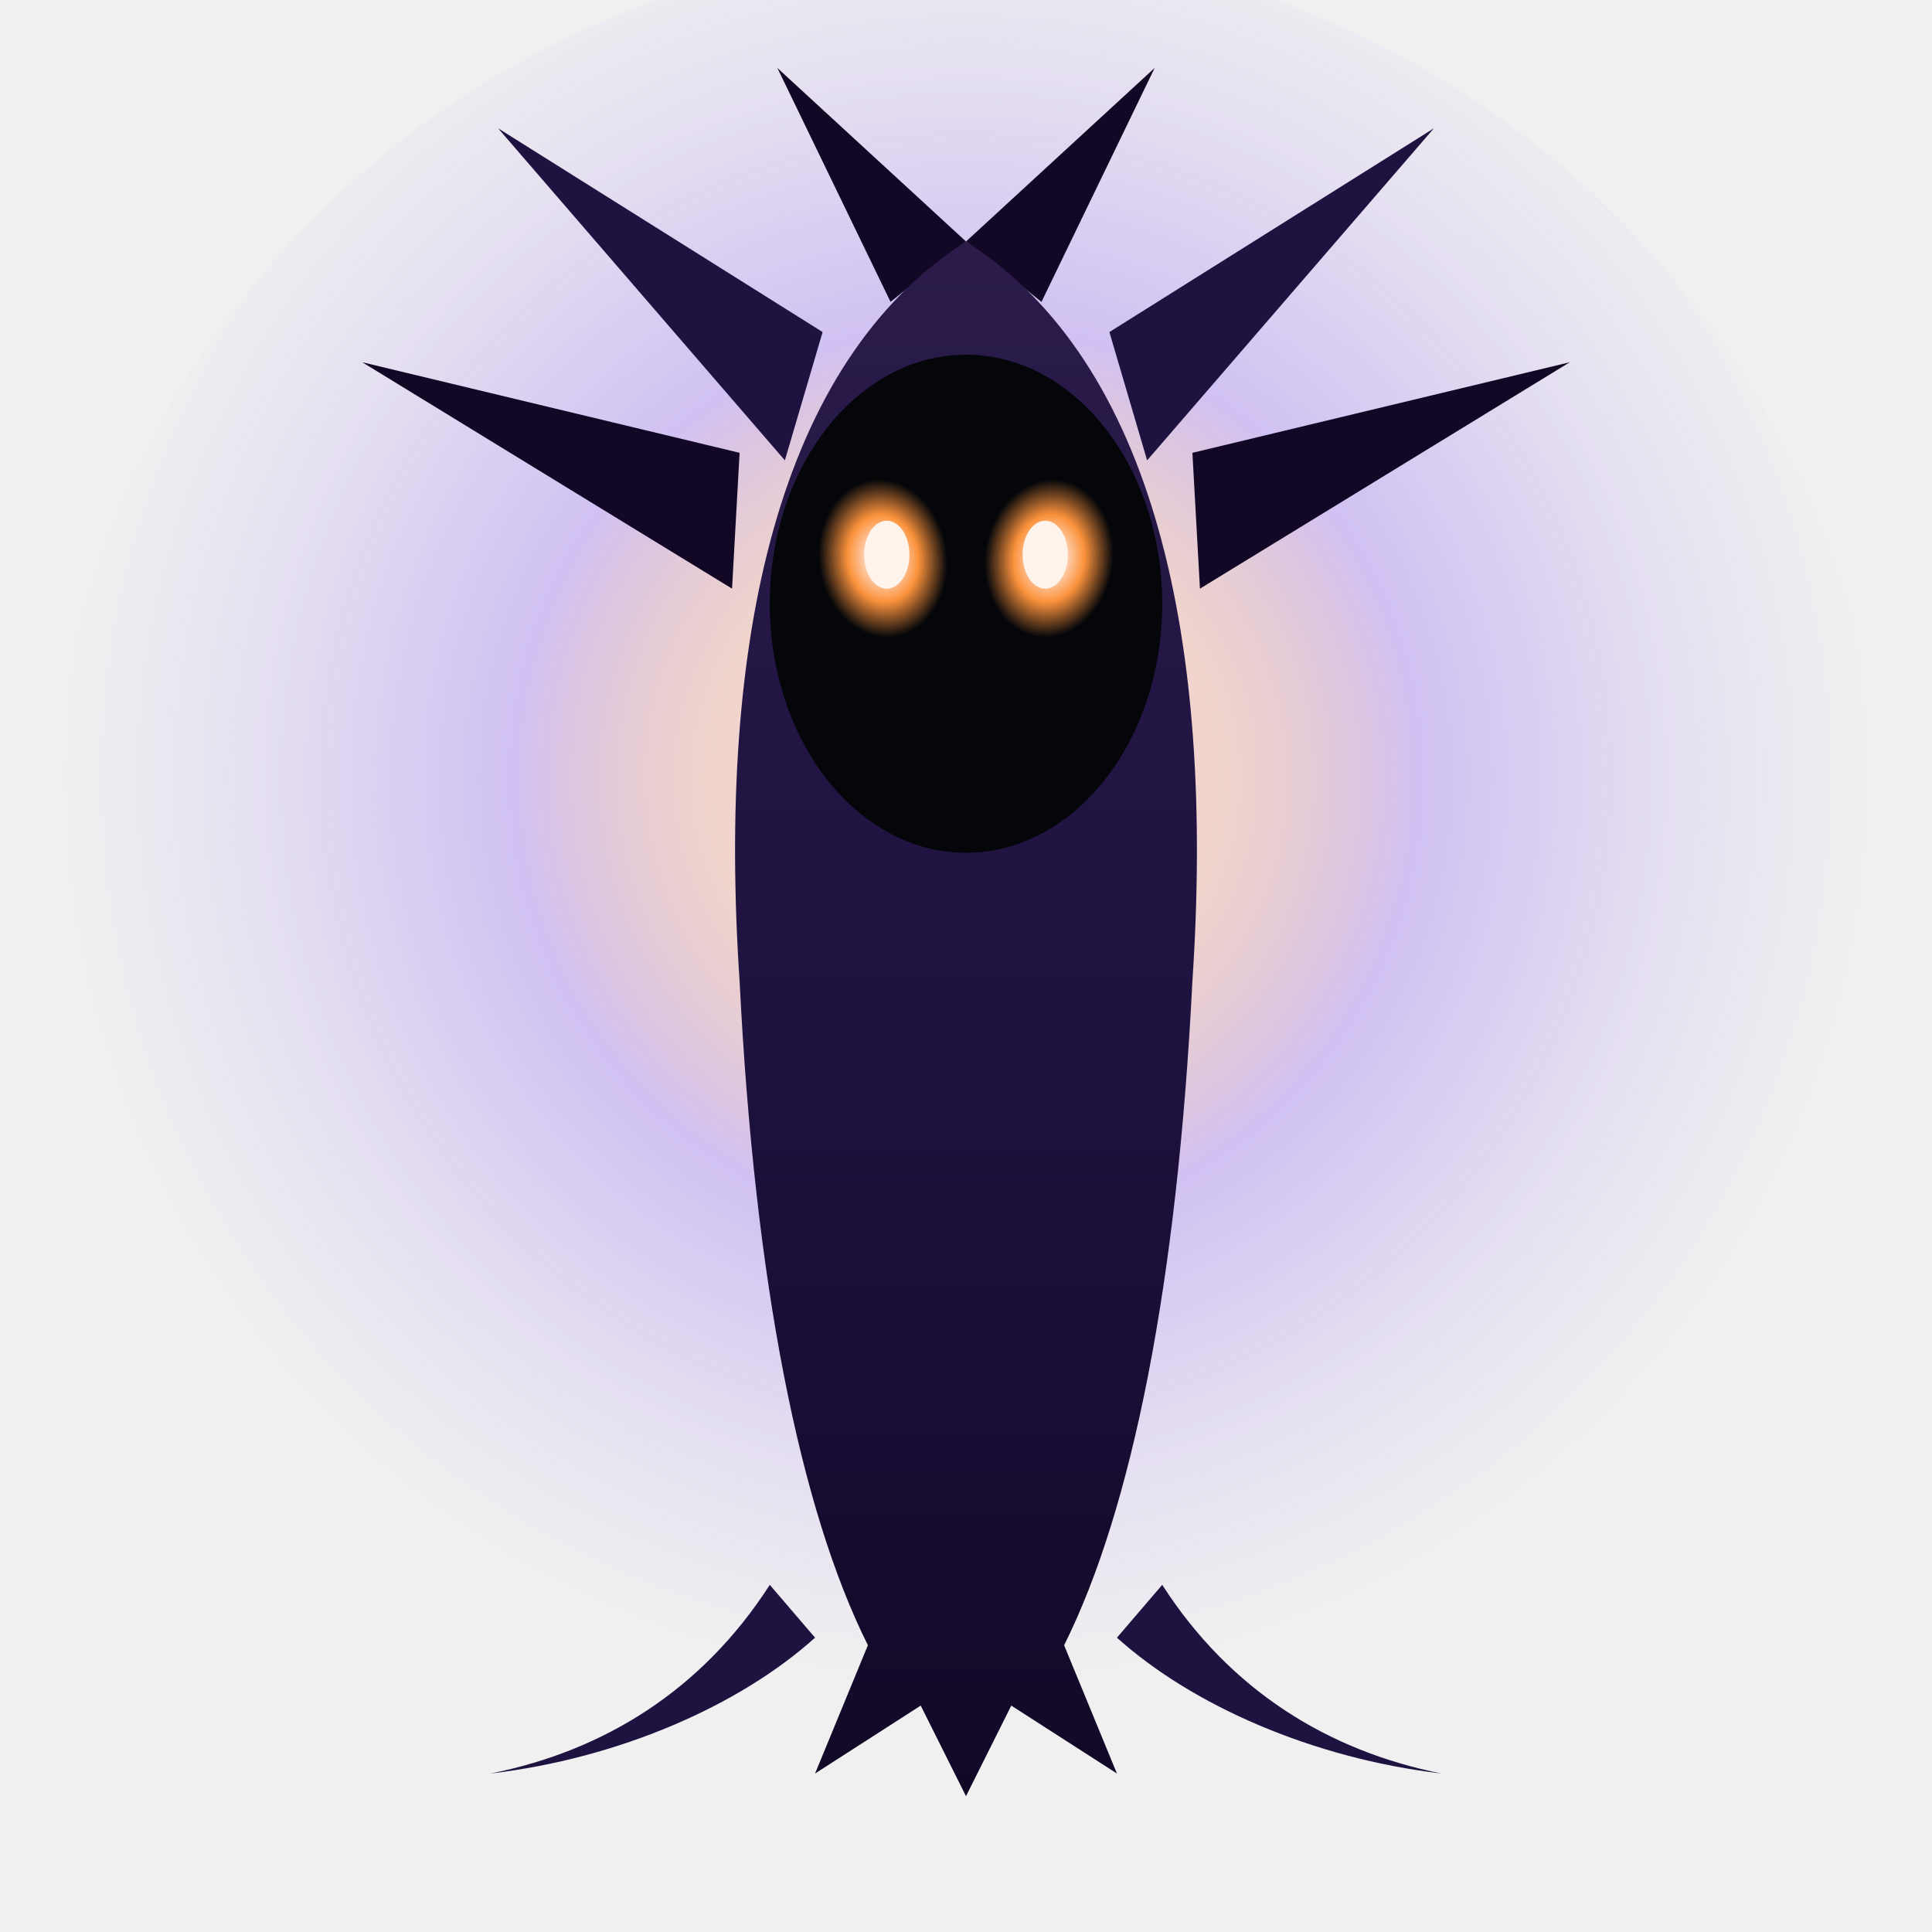
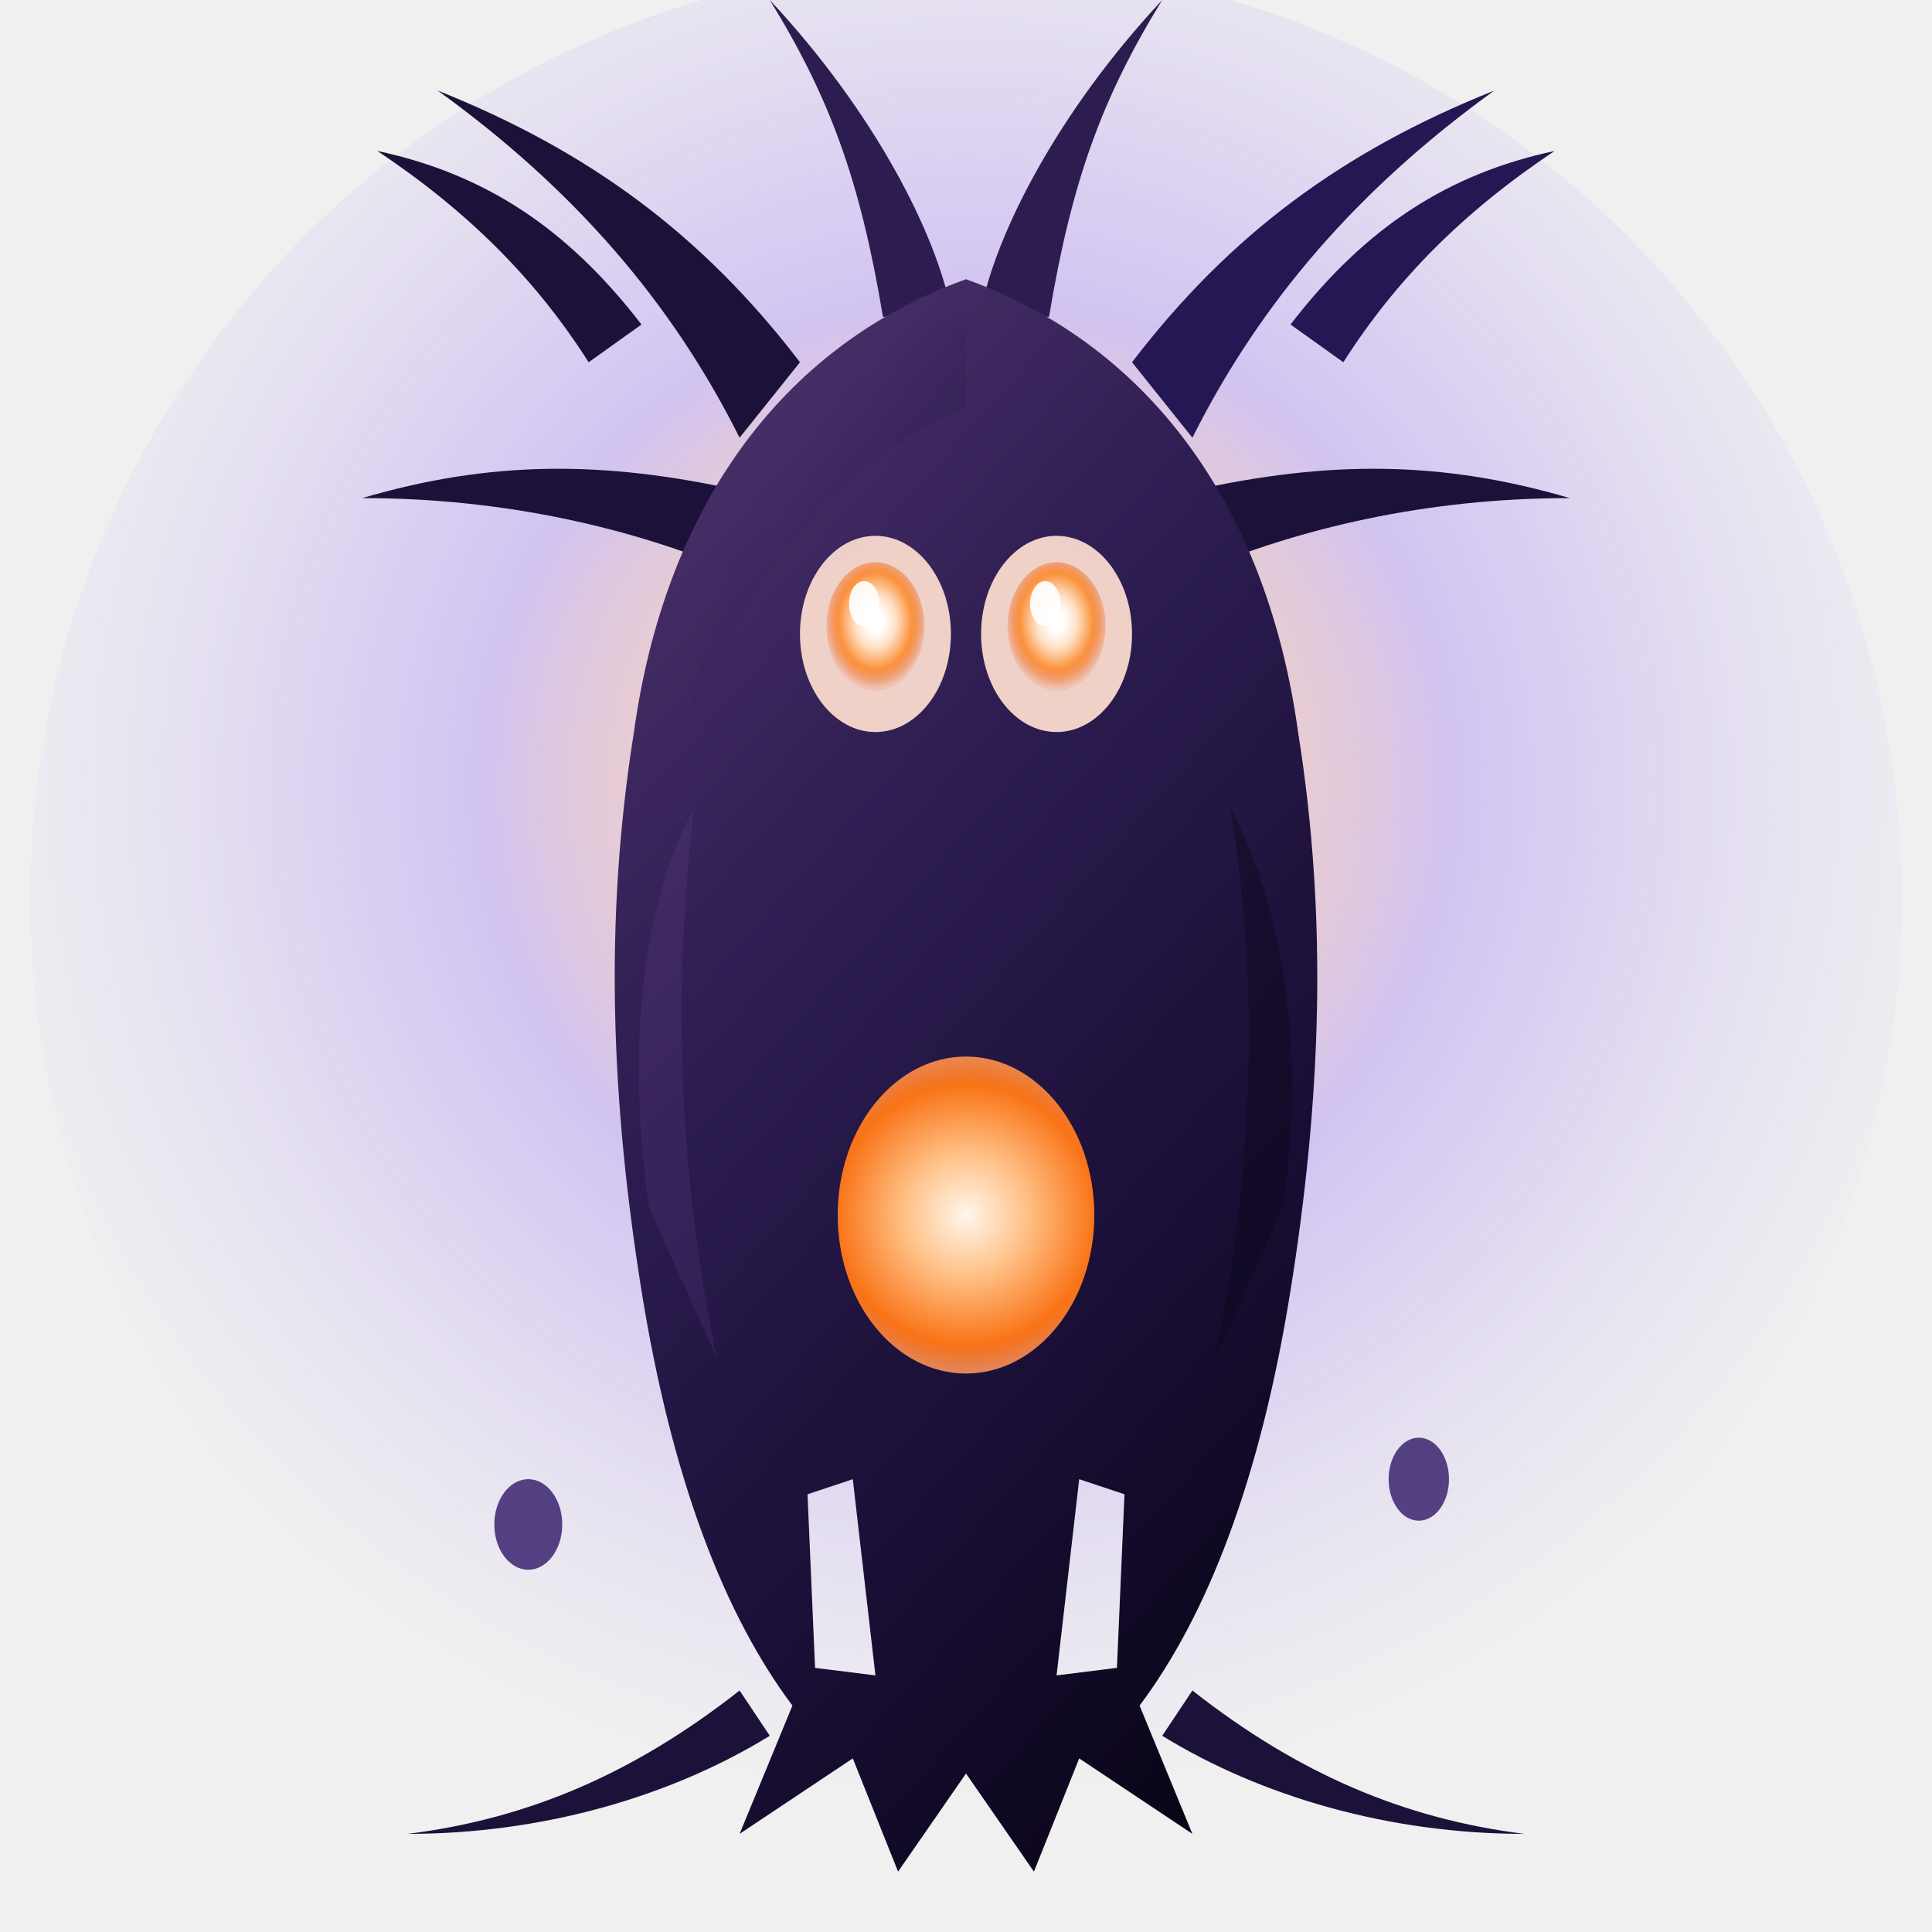
<svg xmlns="http://www.w3.org/2000/svg" width="512" height="512" viewBox="0 0 512 512">
  <defs>
-     <radialGradient id="aura" cx="50%" cy="45%" r="50%">
-       <stop offset="0.28" stop-color="#f0562a" stop-opacity="0.18" />
-       <stop offset="0.5" stop-color="#8b5cf6" stop-opacity="0.32" />
-       <stop offset="0.8" stop-color="#8b5cf6" stop-opacity="0.1" />
+     <radialGradient id="aura" cx="50%" cy="44%" r="54%">
+       <stop offset="0.24" stop-color="#f0562a" stop-opacity="0.20" />
+       <stop offset="0.48" stop-color="#8b5cf6" stop-opacity="0.30" />
+       <stop offset="0.80" stop-color="#8b5cf6" stop-opacity="0.09" />
      <stop offset="1" stop-color="#8b5cf6" stop-opacity="0" />
    </radialGradient>
-     <linearGradient id="trunk" x1="0" y1="0" x2="0" y2="1">
-       <stop offset="0" stop-color="#2a1b4a" />
-       <stop offset="0.5" stop-color="#1e1240" />
-       <stop offset="1" stop-color="#120826" />
+     <linearGradient id="trunk" x1="0.25" y1="0" x2="0.75" y2="1">
+       <stop offset="0" stop-color="#493169" />
+       <stop offset="0.35" stop-color="#2c1c50" />
+       <stop offset="0.72" stop-color="#180e33" />
+       <stop offset="1" stop-color="#0a0518" />
    </linearGradient>
-     <radialGradient id="eye" cx="50%" cy="50%" r="50%">
-       <stop offset="0.2" stop-color="#ffe3d4" />
-       <stop offset="0.55" stop-color="#fb923c" />
-       <stop offset="1" stop-color="#fb923c" stop-opacity="0" />
+     <linearGradient id="bark" x1="0" y1="0" x2="0.9" y2="1">
+       <stop offset="0" stop-color="#6b4a92" stop-opacity="0.5" />
+       <stop offset="0.6" stop-color="#2c1c50" stop-opacity="0.25" />
+       <stop offset="1" stop-color="#0a0518" stop-opacity="0" />
+     </linearGradient>
+     <radialGradient id="ember" cx="50%" cy="50%" r="50%">
+       <stop offset="0" stop-color="#fff6ec" />
+       <stop offset="0.28" stop-color="#ffc38a" />
+       <stop offset="0.62" stop-color="#f97316" />
+       <stop offset="1" stop-color="#c2410c" stop-opacity="0" />
+     </radialGradient>
+     <radialGradient id="eye" cx="50%" cy="46%" r="52%">
+       <stop offset="0.16" stop-color="#ffffff" />
+       <stop offset="0.40" stop-color="#ffe0c6" />
+       <stop offset="0.72" stop-color="#fb923c" />
+       <stop offset="1" stop-color="#ea580c" stop-opacity="0.12" />
    </radialGradient>
  </defs>
-   <circle cx="256" cy="230" r="244" fill="url(#aura)" />
-   <polygon points="256,64 206,18 236,80" fill="#120826" />
-   <polygon points="256,64 306,18 276,80" fill="#120826" />
-   <polygon points="218,88 132,34 208,122" fill="#1e1240" />
-   <polygon points="294,88 380,34 304,122" fill="#1e1240" />
-   <polygon points="196,120 96,96 194,156" fill="#120826" />
-   <polygon points="316,120 416,96 318,156" fill="#120826" />
-   <path fill="url(#trunk)" d="M256 64     C 306 96 322 170 316 260     C 312 340 300 400 282 436     L 296 470 L 268 452 L 256 476 L 244 452 L 216 470 L 230 436     C 212 400 200 340 196 260     C 190 170 206 96 256 64 Z" />
-   <path fill="#1e1240" d="M204 420 C 186 448 160 464 130 470 C 164 466 196 452 216 434 Z" />
-   <path fill="#1e1240" d="M308 420 C 326 448 352 464 382 470 C 348 466 316 452 296 434 Z" />
-   <ellipse cx="256" cy="160" rx="52" ry="66" fill="#04060a" />
-   <ellipse cx="234" cy="148" rx="17" ry="21" fill="url(#eye)" transform="rotate(-8 234 148)" />
-   <ellipse cx="278" cy="148" rx="17" ry="21" fill="url(#eye)" transform="rotate(8 278 148)" />
-   <ellipse cx="235" cy="147" rx="6" ry="9" fill="#fff4ec" />
-   <ellipse cx="277" cy="147" rx="6" ry="9" fill="#fff4ec" />
+   <circle cx="256" cy="238" r="248" fill="url(#aura)" />
+   <path fill="#1c1139" d="M212 96 C 186 62 156 40 116 24 C 152 50 178 80 196 116 Z" />
+   <path fill="#1c1139" d="M170 86 C 150 60 128 46 100 40 C 124 56 142 74 156 96 Z" />
+   <path fill="#251654" d="M300 96 C 326 62 356 40 396 24 C 360 50 334 80 316 116 Z" />
+   <path fill="#251654" d="M342 86 C 362 60 384 46 412 40 C 388 56 370 74 356 96 Z" />
+   <path fill="#2c1c50" d="M234 84 C 228 48 220 26 204 0 C 232 30 248 62 252 82 Z" />
+   <path fill="#2c1c50" d="M278 84 C 284 48 292 26 308 0 C 280 30 264 62 260 82 Z" />
+   <path fill="#1c1139" d="M196 130 C 160 122 130 122 96 132 C 134 132 168 140 196 152 Z" />
+   <path fill="#1c1139" d="M316 130 C 352 122 382 122 416 132 C 378 132 344 140 316 152 Z" />
+   <circle cx="256" cy="322" r="56" fill="url(#ember)" />
+   <path fill="url(#trunk)" fill-rule="evenodd" d="     M256 74     C 306 92 336 136 344 194     C 352 244 350 292 342 342     C 334 392 320 428 302 452     L 316 486 L 286 466 L 274 496 L 256 470 L 238 496 L 226 466 L 196 486 L 210 452     C 192 428 178 392 170 342     C 162 292 160 244 168 194     C 176 136 206 92 256 74 Z      M 232 168 m -20 0 a 20 26 0 1 0 40 0 a 20 26 0 1 0 -40 0 Z     M 280 168 m -20 0 a 20 26 0 1 0 40 0 a 20 26 0 1 0 -40 0 Z     M 256 322 m -34 0 a 34 42 0 1 0 68 0 a 34 42 0 1 0 -68 0 Z     M 214 396 L 226 392 L 232 444 L 216 442 Z     M 298 396 L 286 392 L 280 444 L 296 442 Z   " />
+   <path fill="url(#bark)" d="     M256 82 C 216 100 192 138 182 192     C 200 148 226 120 256 108 Z" />
+   <path fill="#6b4a92" fill-opacity="0.20" d="     M184 214 C 178 262 180 312 190 360 L 172 320 C 166 278 170 240 184 214 Z" />
+   <path fill="#0a0518" fill-opacity="0.40" d="     M326 214 C 334 262 332 312 322 360 L 340 320 C 346 278 340 240 326 214 Z" />
+   <ellipse cx="232" cy="166" rx="13" ry="17" fill="url(#eye)" />
+   <ellipse cx="280" cy="166" rx="13" ry="17" fill="url(#eye)" />
+   <ellipse cx="229" cy="160" rx="4" ry="6" fill="#ffffff" fill-opacity="0.92" />
+   <ellipse cx="277" cy="160" rx="4" ry="6" fill="#ffffff" fill-opacity="0.92" />
+   <path fill="#1c1139" d="M196 448 C 168 470 140 482 108 486 C 144 486 178 476 204 460 Z" />
+   <path fill="#1c1139" d="M316 448 C 344 470 372 482 404 486 C 368 486 334 476 308 460 Z" />
+   <ellipse cx="140" cy="404" rx="9" ry="12" fill="#3a2470" fill-opacity="0.85" />
+   <ellipse cx="376" cy="392" rx="8" ry="11" fill="#3a2470" fill-opacity="0.85" />
</svg>
